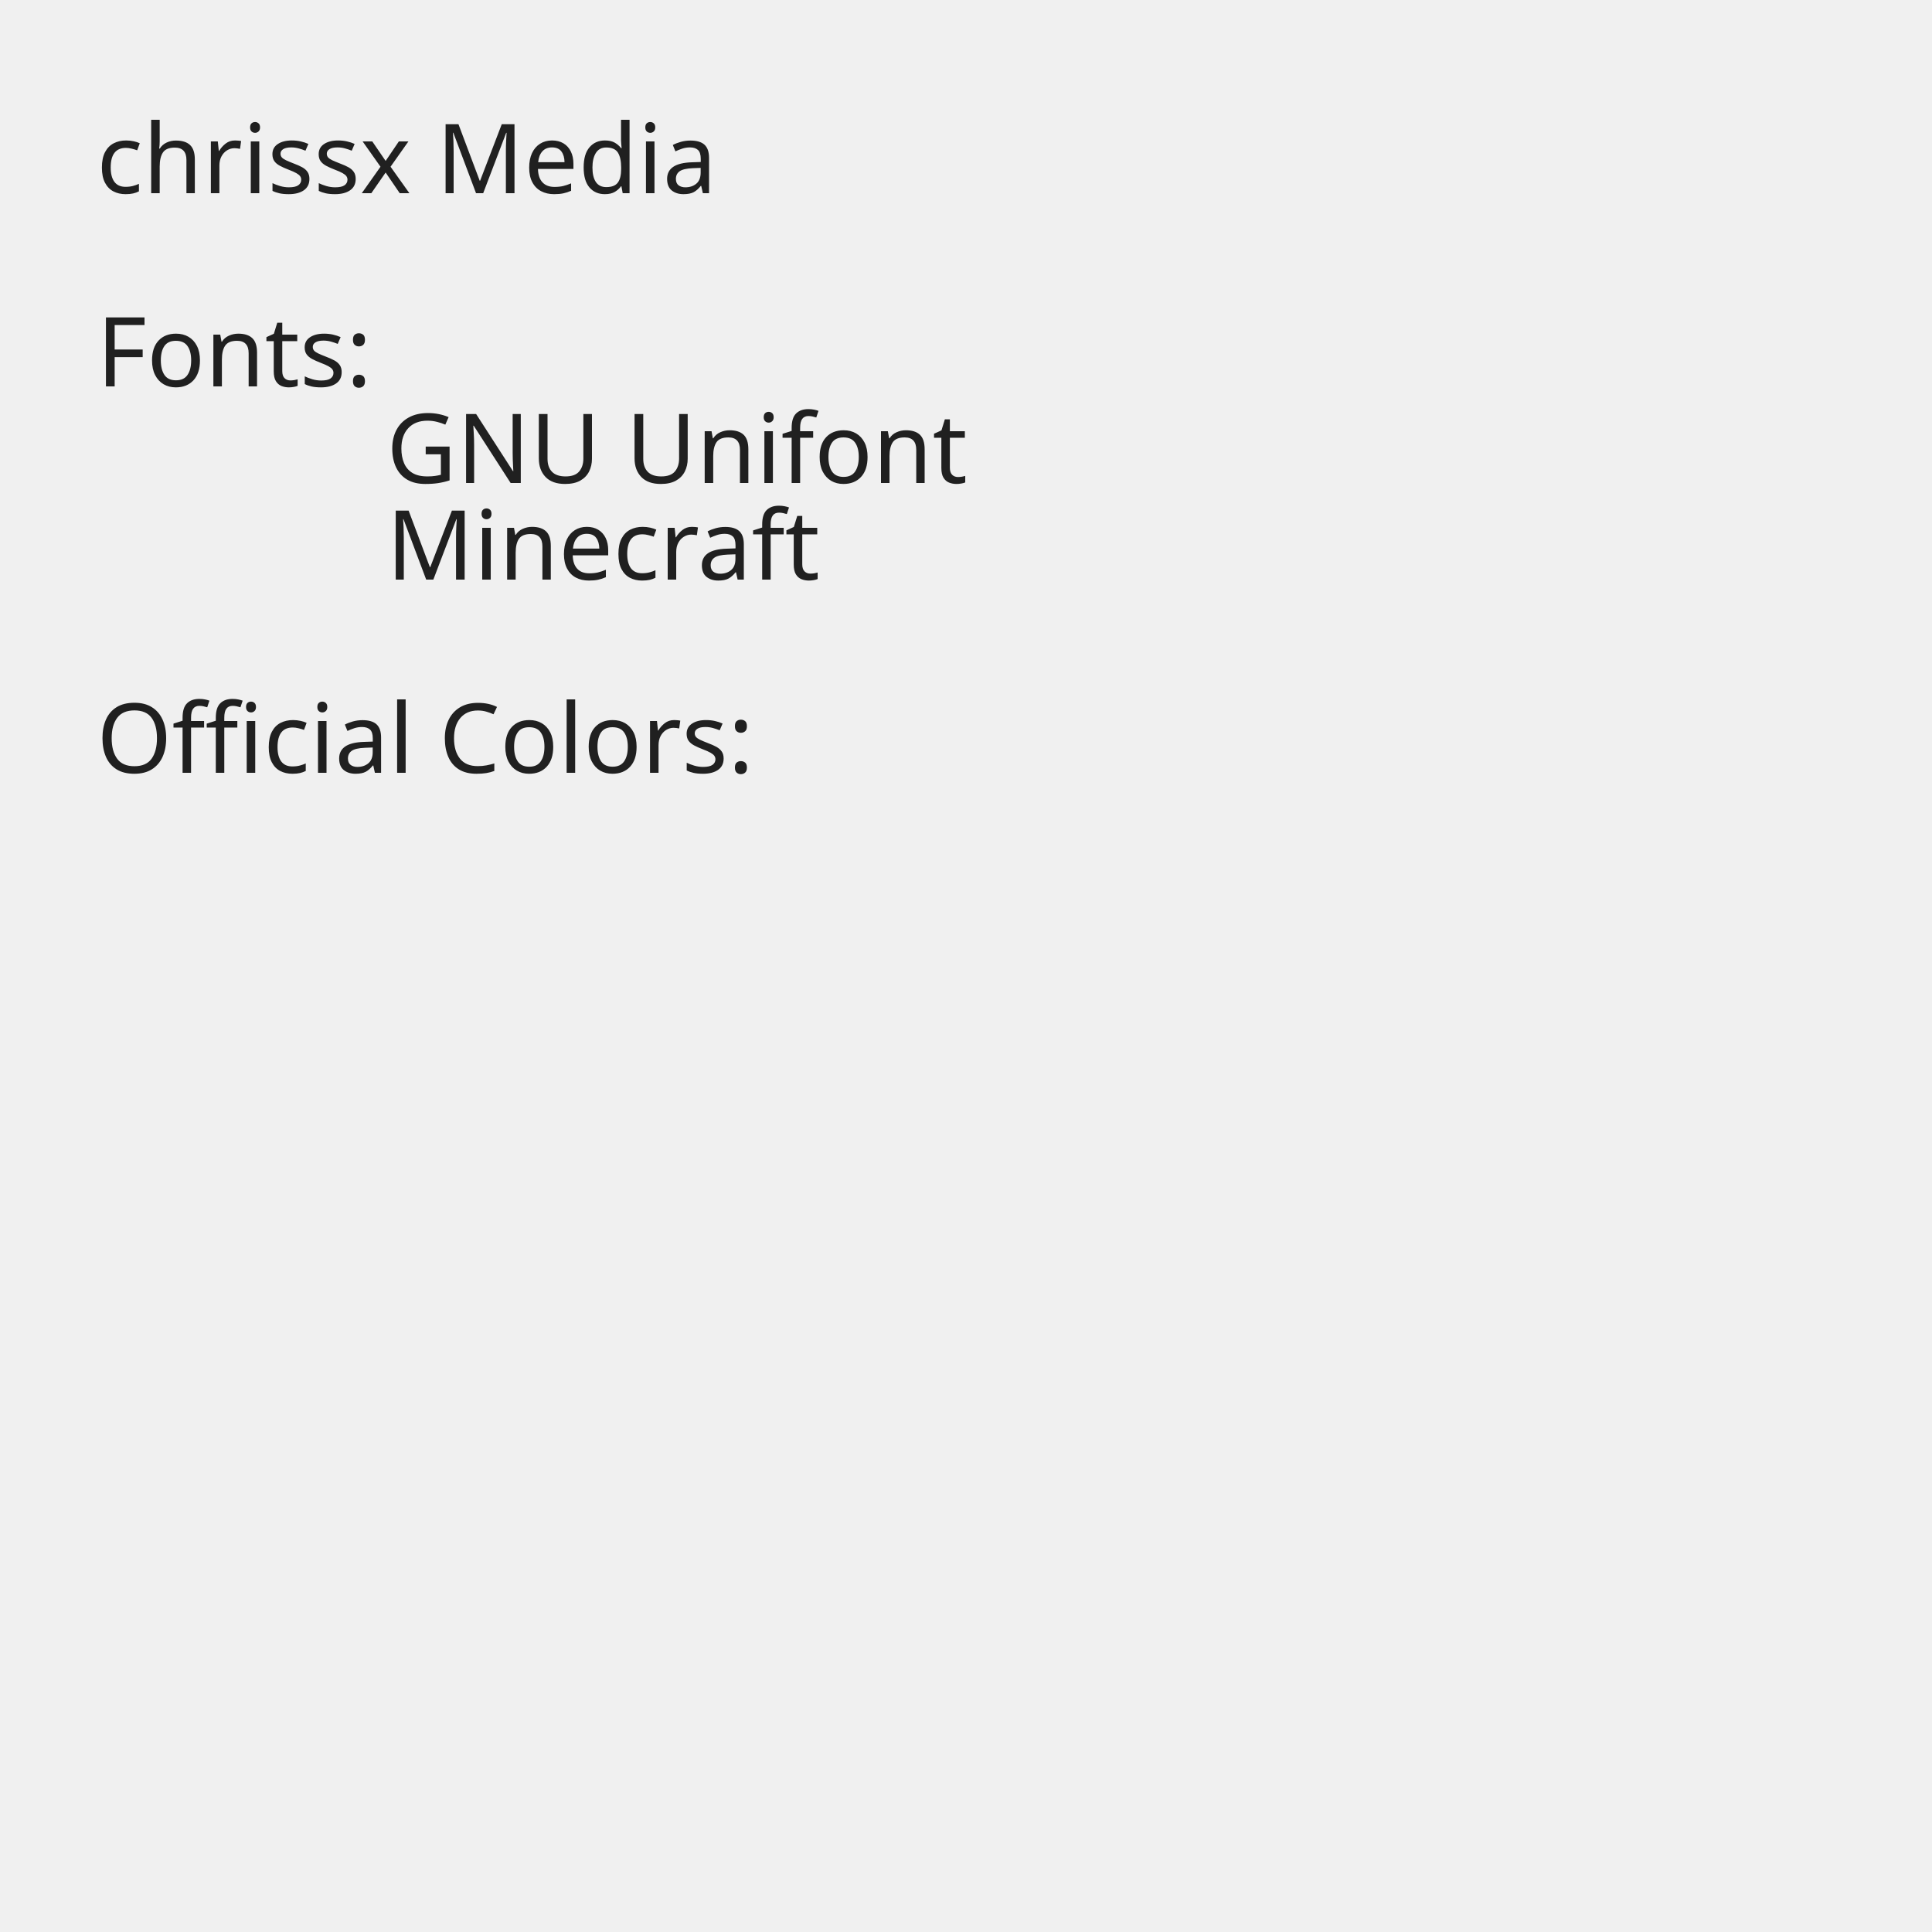
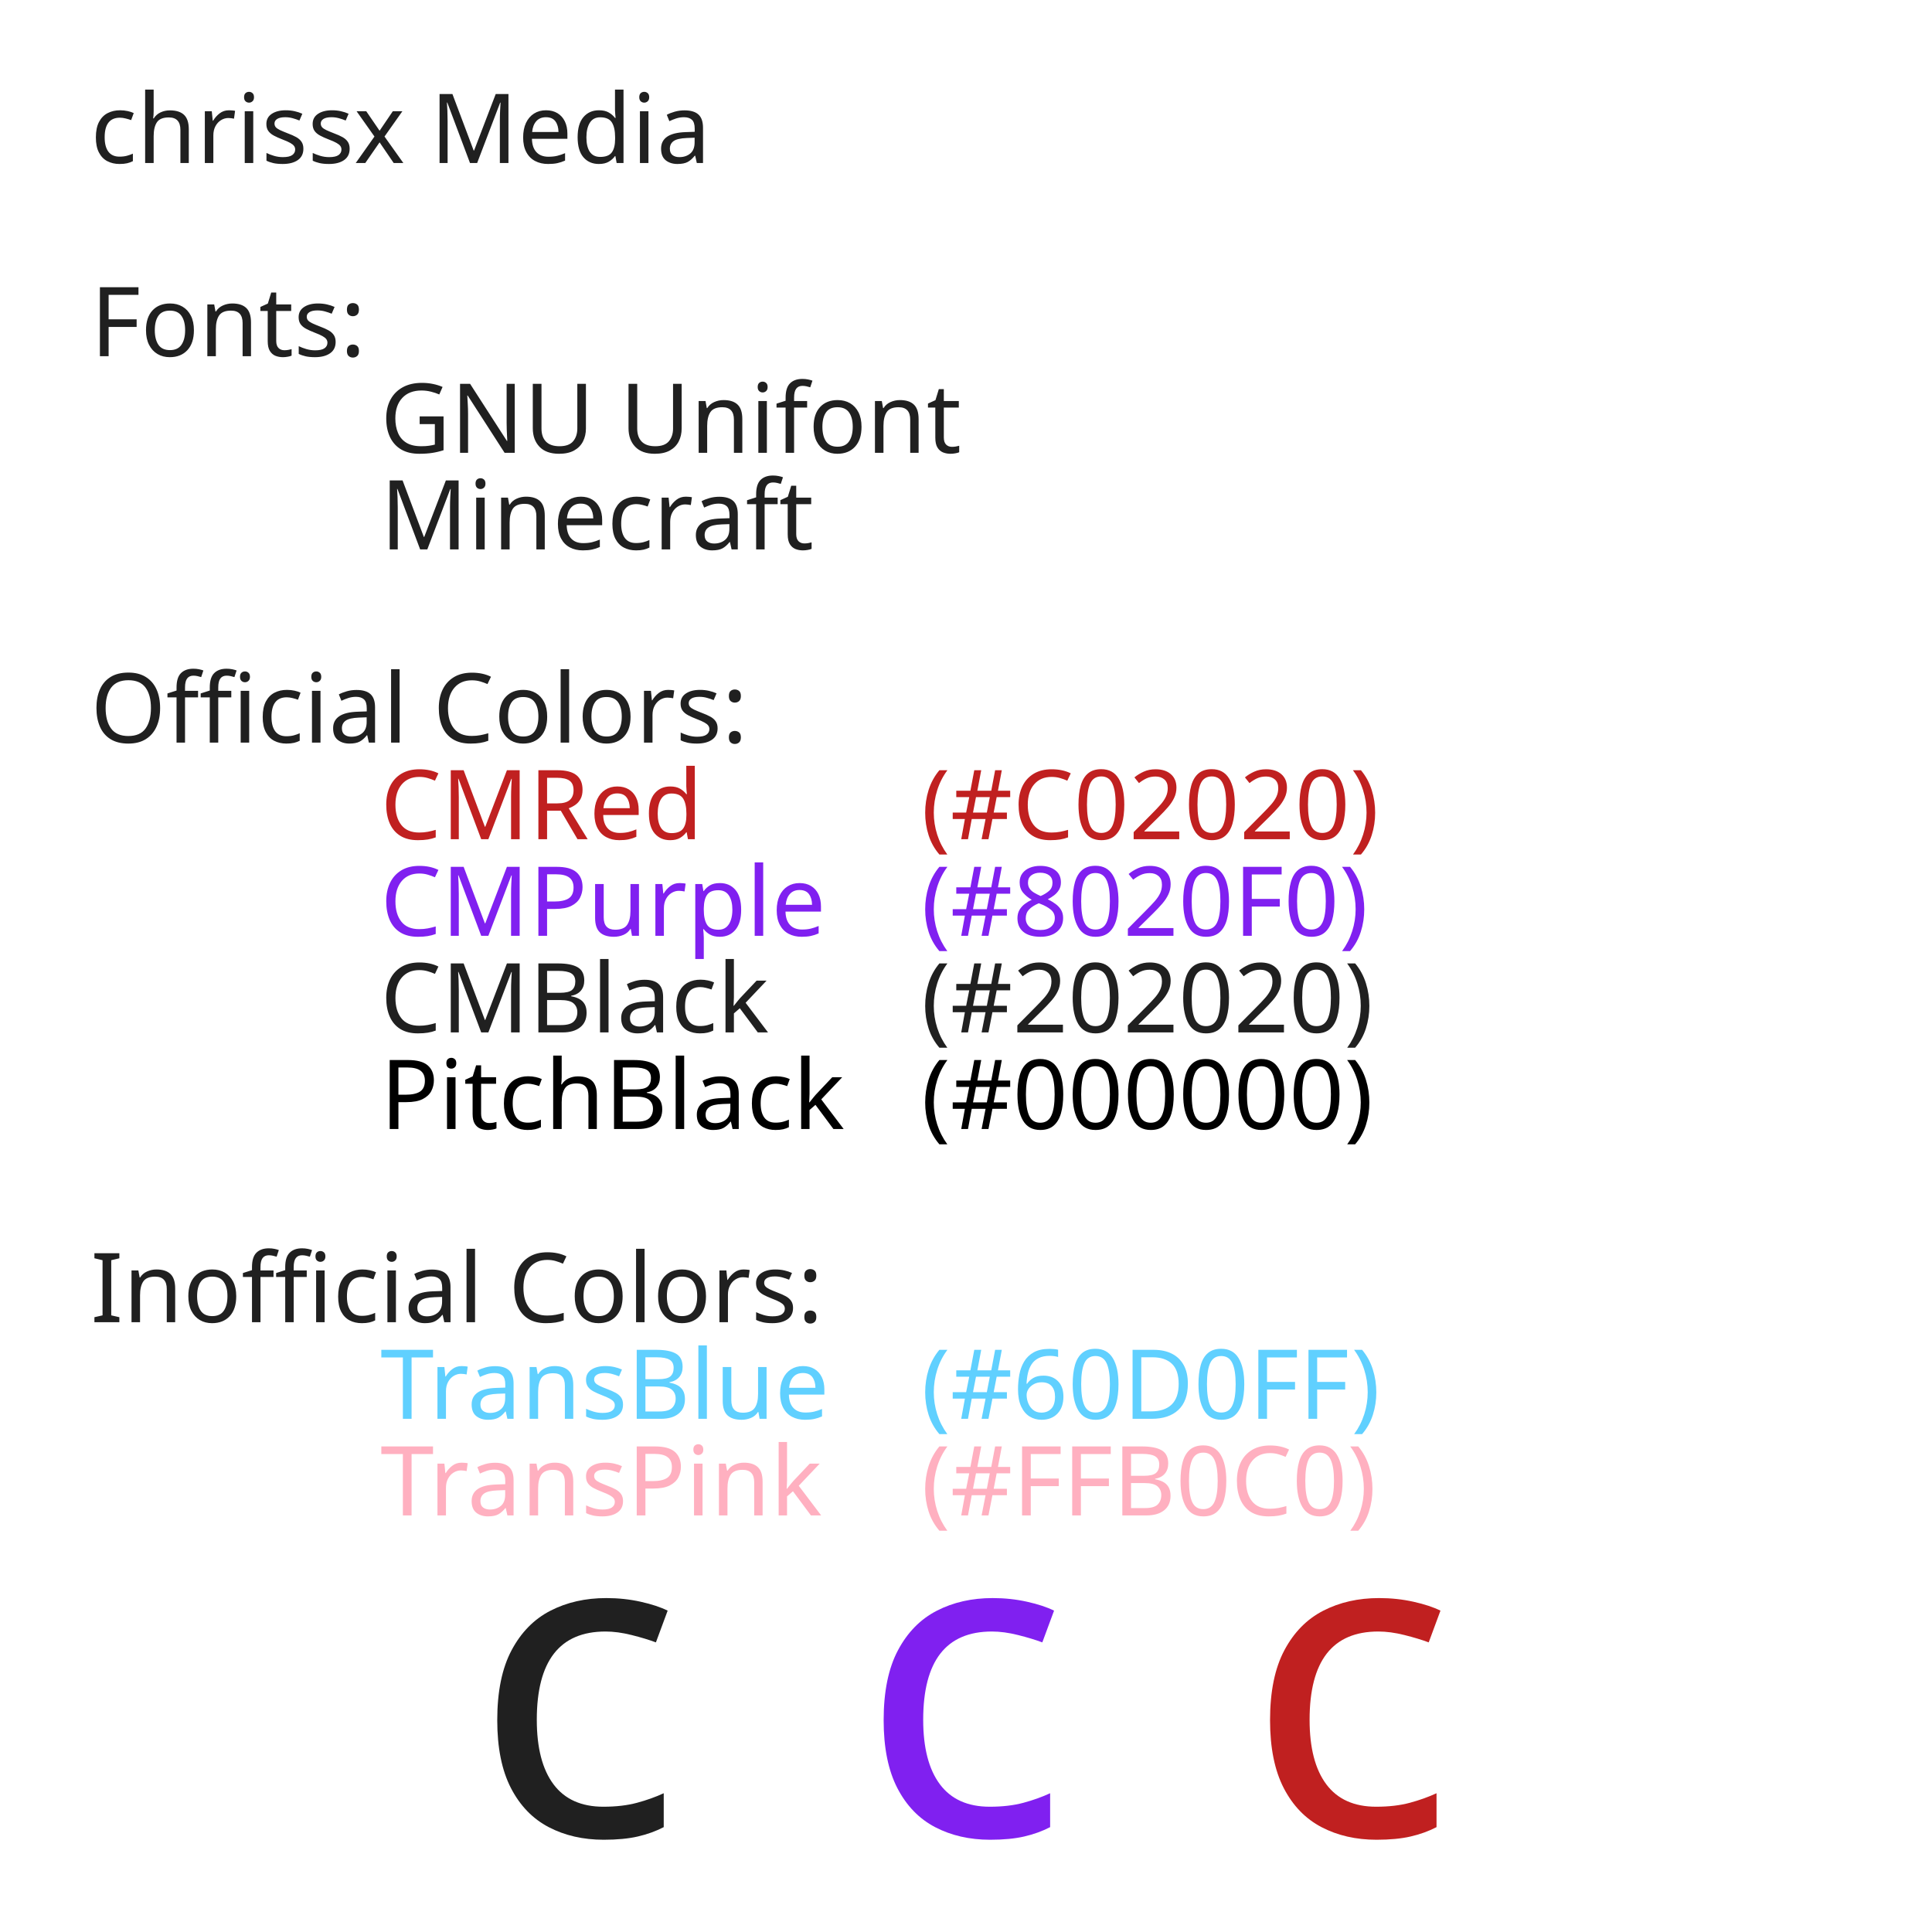
<svg width="1000mm" height="1000mm" viewBox="0 0 1000 1000">
-   <text x="50" y="100" font-family="Minecraft" font-size="50px" fill="#202020">
-         chrissx Media
-         <text font-family="Unifont">Corporate Style 2.2rc0</text>
+   <rect width="100%" height="100%" fill="#ffffff" />
+   <text x="46.875" y="84.375" font-family="Minecraft" font-size="50px" fill="#202020">chrissx Media
+ <text font-family="Unifont">Corporate Style 2.2rc1</text>
  </text>
-   <text x="50" y="200" font-family="Unifont" font-size="50px" fill="#202020">Fonts:</text>
-   <text x="200" y="250" font-family="Unifont" font-size="50px" fill="#202020">GNU Unifont</text>
-   <text x="200" y="300" font-family="Minecraft" font-size="50px" fill="#202020">Minecraft</text>
-   <text x="50" y="400" font-family="Unifont" font-size="50px" fill="#202020">Official Colors:</text>
+   <text x="46.875" y="184.375" font-family="Unifont" font-size="50px" fill="#202020">Fonts:</text>
+   <text x="196.875" y="234.375" font-family="Unifont" font-size="50px" fill="#202020">GNU Unifont</text>
+   <text x="196.875" y="284.375" font-family="Minecraft" font-size="50px" fill="#202020">Minecraft</text>
+   <text x="46.875" y="384.375" font-family="Unifont" font-size="50px" fill="#202020">Official Colors:</text>
+   <text x="196.875" y="434.375" font-family="Unifont" font-size="50px" fill="#C02020">CMRed</text>
+   <text x="476.875" y="434.375" font-family="Unifont" font-size="50px" fill="#C02020">(#C02020)</text>
+   <text x="196.875" y="484.375" font-family="Unifont" font-size="50px" fill="#8020F0">CMPurple</text>
+   <text x="476.875" y="484.375" font-family="Unifont" font-size="50px" fill="#8020F0">(#8020F0)</text>
+   <text x="196.875" y="534.375" font-family="Unifont" font-size="50px" fill="#202020">CMBlack</text>
+   <text x="476.875" y="534.375" font-family="Unifont" font-size="50px" fill="#202020">(#202020)</text>
+   <text x="196.875" y="584.375" font-family="Unifont" font-size="50px" fill="#000000">PitchBlack</text>
+   <text x="476.875" y="584.375" font-family="Unifont" font-size="50px" fill="#000000">(#000000)</text>
+   <text x="46.875" y="684.375" font-family="Unifont" font-size="50px" fill="#202020">Inofficial Colors:</text>
+   <text x="196.875" y="734.375" font-family="Unifont" font-size="50px" fill="#60D0FF">TransBlue</text>
+   <text x="476.875" y="734.375" font-family="Unifont" font-size="50px" fill="#60D0FF">(#60D0FF)</text>
+   <text x="196.875" y="784.375" font-family="Unifont" font-size="50px" fill="#FFB0C0">TransPink</text>
+   <text x="476.875" y="784.375" font-family="Unifont" font-size="50px" fill="#FFB0C0">(#FFB0C0)</text>
+   <text x="245" y="950" font-family="Minecraft" font-size="225px" fill="#202020">c</text>
+   <text x="445" y="950" font-family="Minecraft" font-size="225px" fill="#8020F0">c</text>
+   <text x="645" y="950" font-family="Minecraft" font-size="225px" fill="#C02020">c</text>
</svg>
